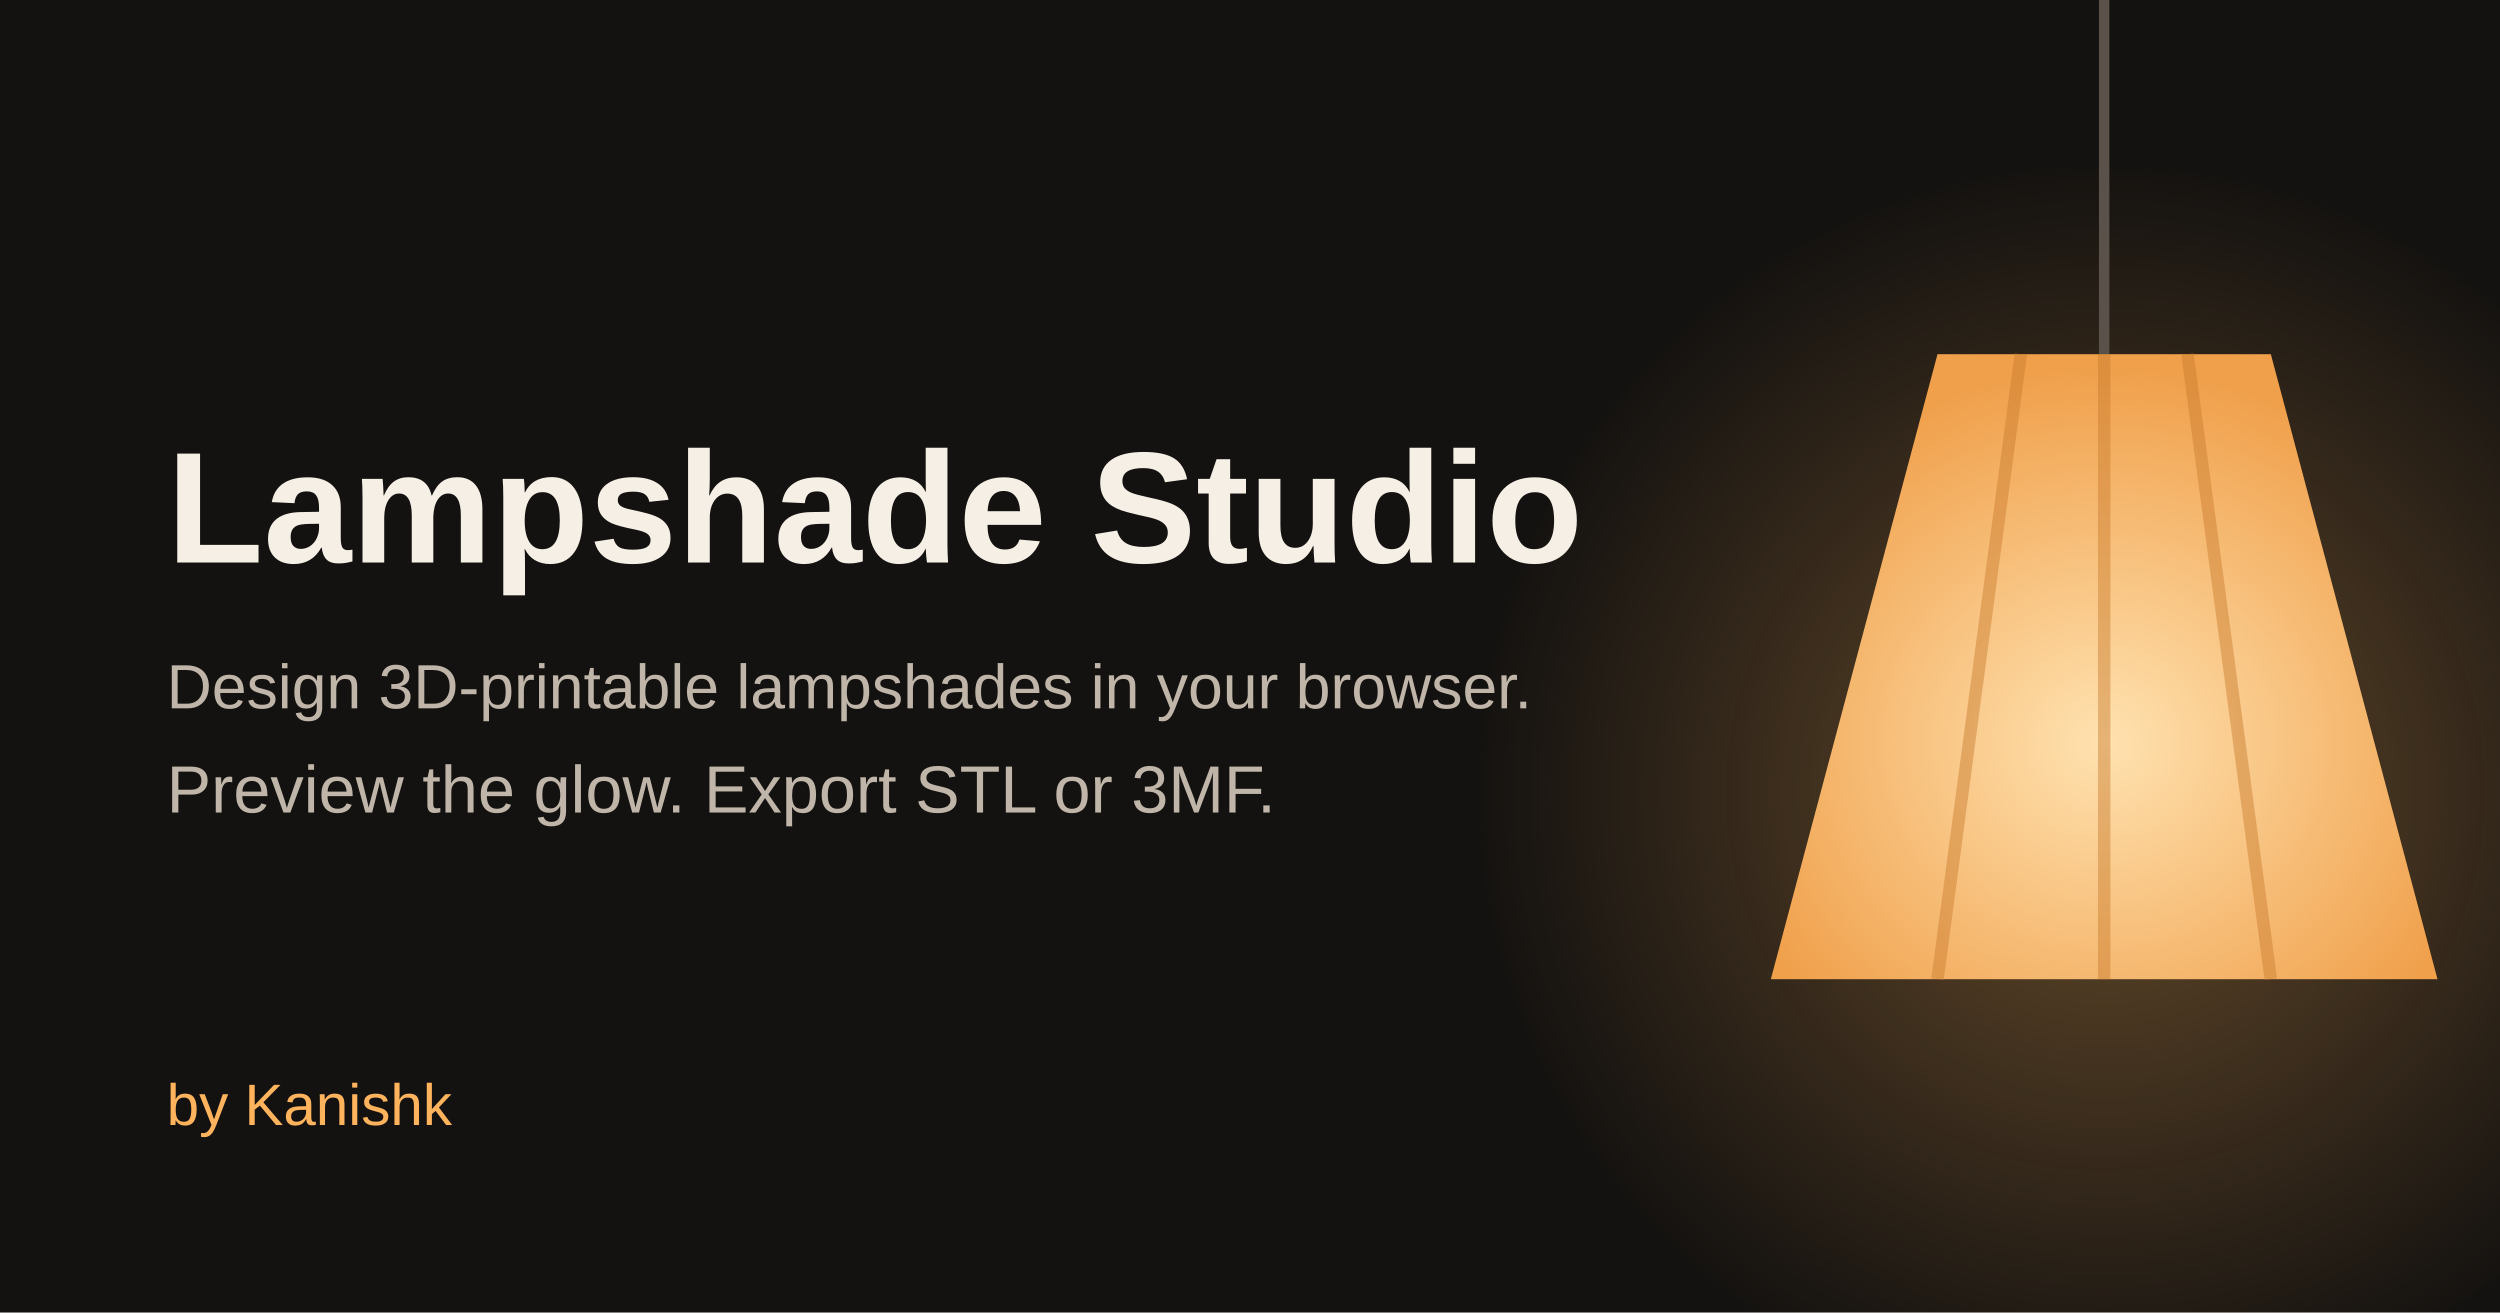
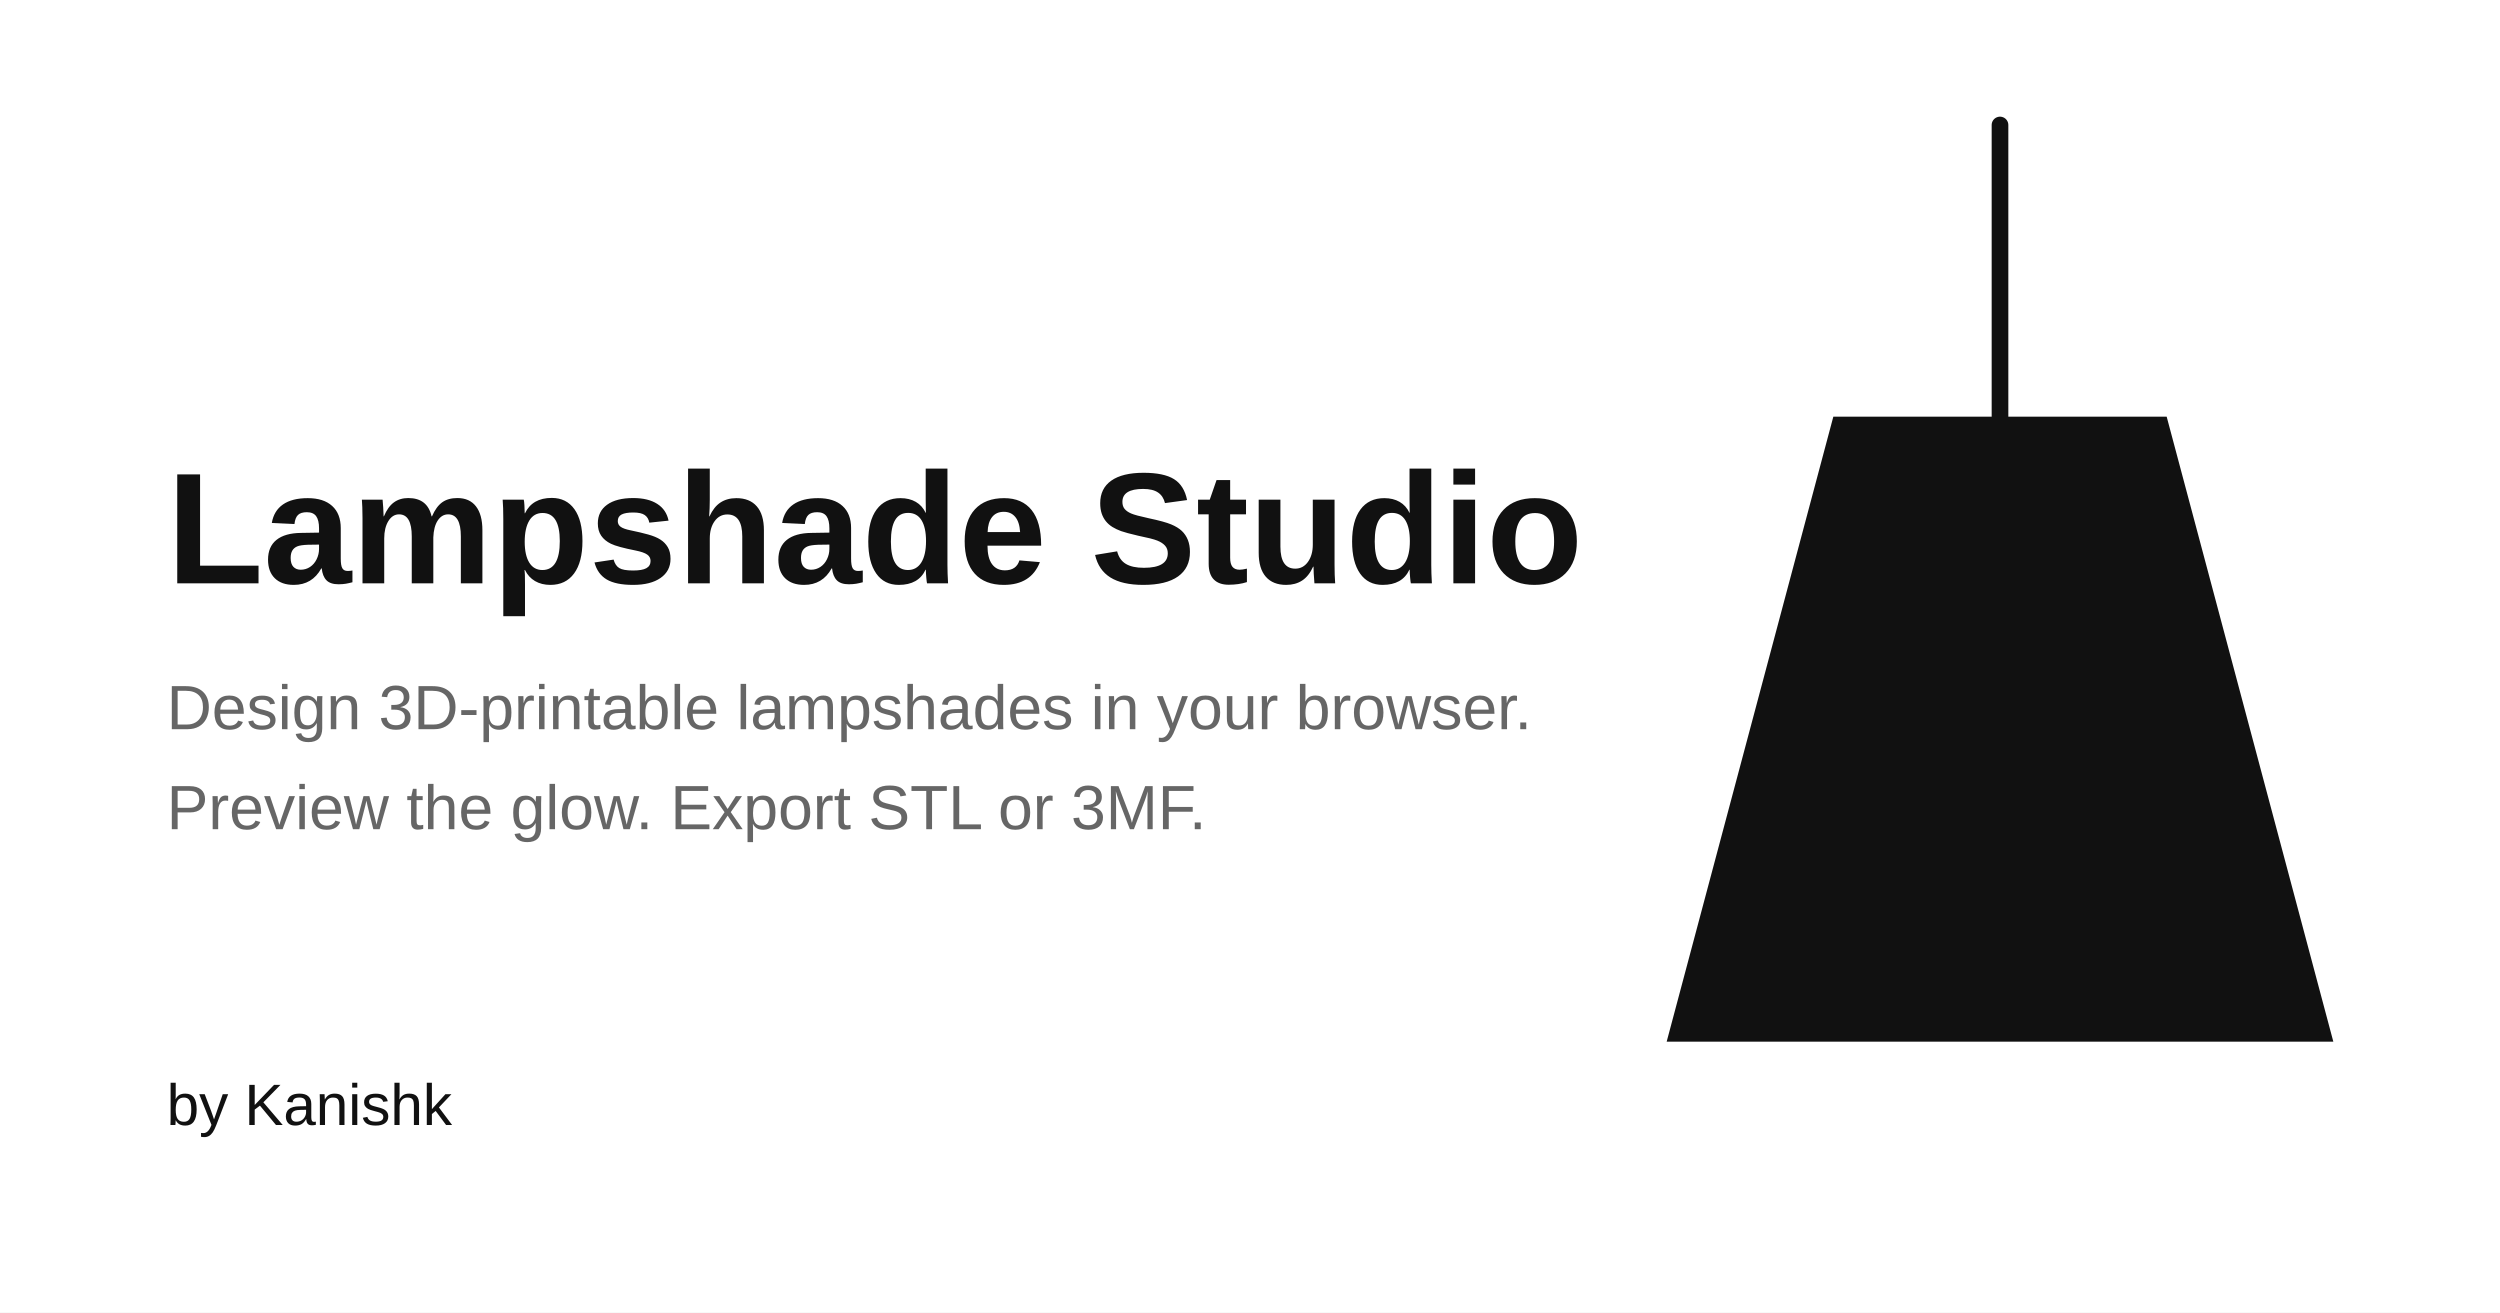
<svg xmlns="http://www.w3.org/2000/svg" width="1200" height="630" viewBox="0 0 1200 630">
-   <defs>
-     <radialGradient id="g" cx="50%" cy="62%" r="60%">
-       <stop offset="0" stop-color="#ffe2b0" />
-       <stop offset="1" stop-color="#f0a04b" />
-     </radialGradient>
-     <radialGradient id="h" cx="50%" cy="50%" r="50%">
-       <stop offset="0" stop-color="#ffb35c" stop-opacity=".35" />
-       <stop offset="1" stop-color="#ffb35c" stop-opacity="0" />
-     </radialGradient>
-   </defs>
-   <rect width="1200" height="630" fill="#141210" />
-   <g transform="translate(110 0)">
-     <circle cx="900" cy="380" r="300" fill="url(#h)" />
-     <path d="M900 0v170" stroke="#5a524a" stroke-width="5" />
-     <path d="M820 170h160l80 300H740z" fill="url(#g)" />
-     <path d="M860 170l-40 300M900 170v300M940 170l40 300" stroke="#c97a2e" stroke-opacity=".45" stroke-width="6" />
-   </g>
-   <text x="80" y="270" font-family="Helvetica Neue, Arial, sans-serif" font-size="76" font-weight="700" fill="#f5efe6">Lampshade Studio</text>
-   <text x="80" y="340" font-family="Helvetica Neue, Arial, sans-serif" font-size="30" fill="#bfb5a8">Design 3D-printable lampshades in your browser.</text>
-   <text x="80" y="390" font-family="Helvetica Neue, Arial, sans-serif" font-size="32" fill="#bfb5a8">Preview the glow. Export STL or 3MF.</text>
-   <text x="80" y="540" font-family="Helvetica Neue, Arial, sans-serif" font-size="28" fill="#ffb35c">by Kanishk</text>
+   <rect width="1200" height="630" fill="#fff" />
+   <path d="M960 60v140" stroke="#111" stroke-width="8" stroke-linecap="round" />
+   <path d="M880 200h160l80 300H800z" fill="#111" />
+   <text x="80" y="280" font-family="Helvetica Neue, Arial, sans-serif" font-size="76" font-weight="700" fill="#111">Lampshade Studio</text>
+   <text x="80" y="350" font-family="Helvetica Neue, Arial, sans-serif" font-size="30" fill="#666">Design 3D-printable lampshades in your browser.</text>
+   <text x="80" y="398" font-family="Helvetica Neue, Arial, sans-serif" font-size="30" fill="#666">Preview the glow. Export STL or 3MF.</text>
+   <text x="80" y="540" font-family="Helvetica Neue, Arial, sans-serif" font-size="28" fill="#111">by Kanishk</text>
</svg>
